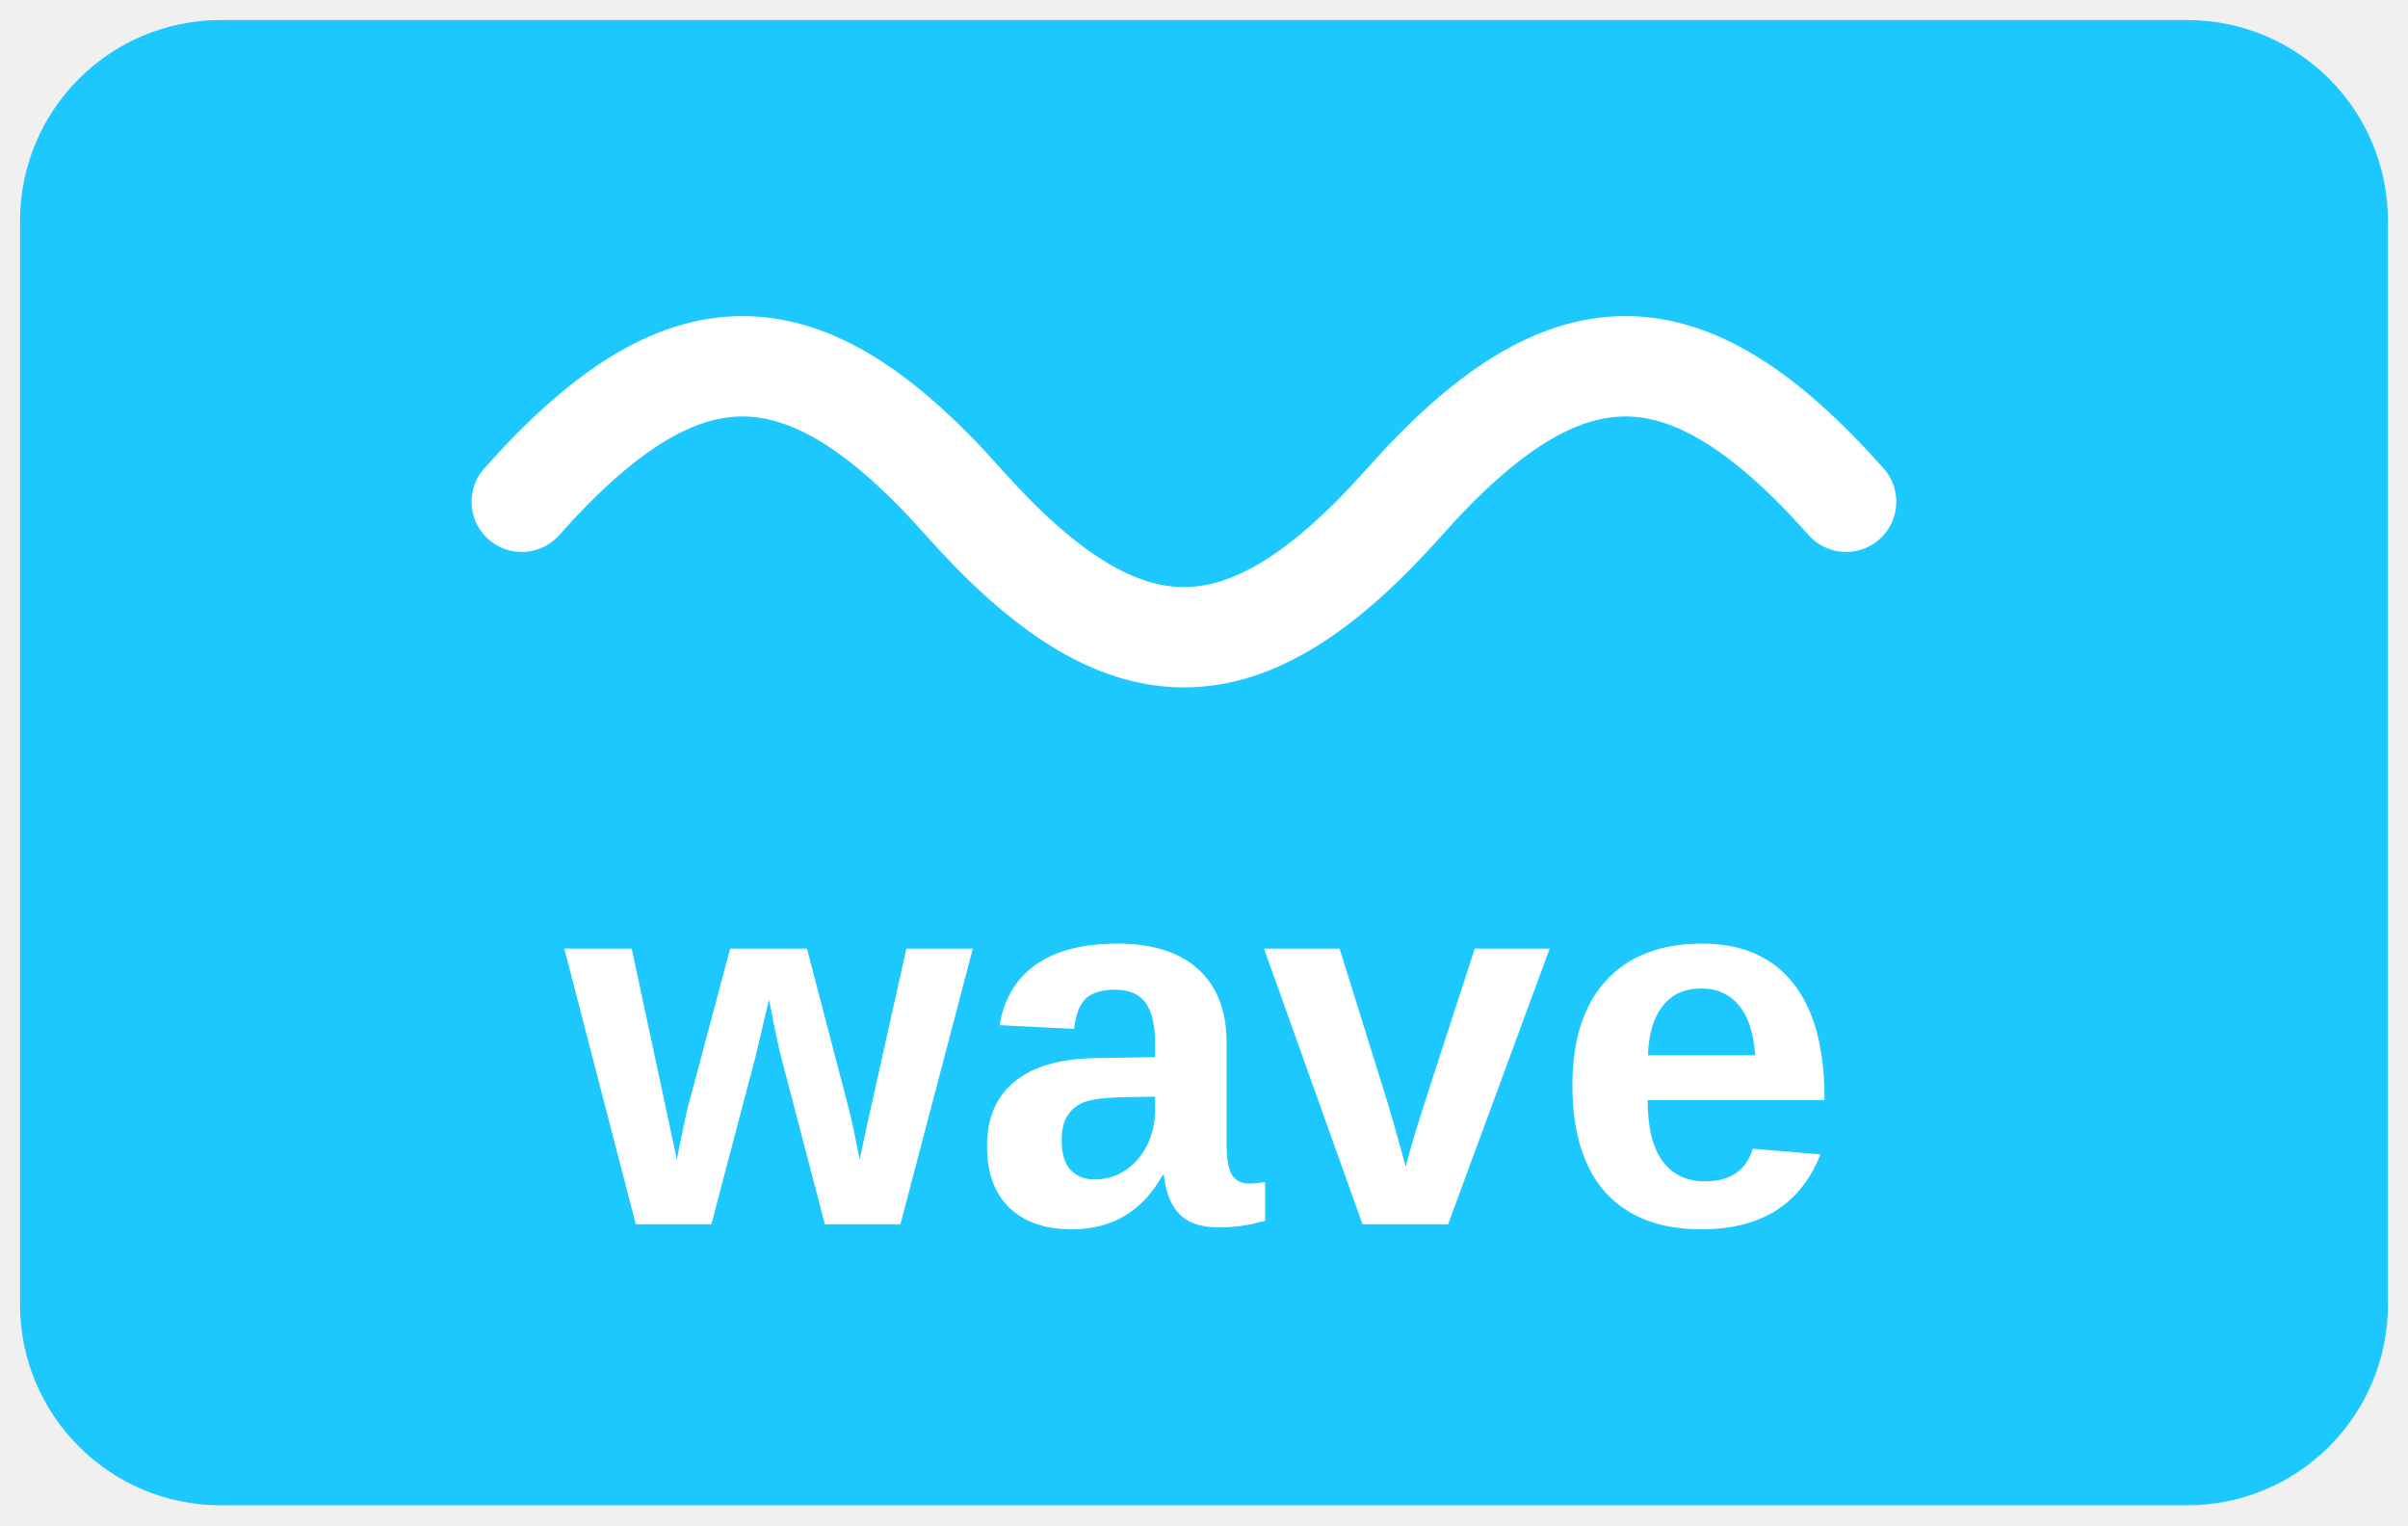
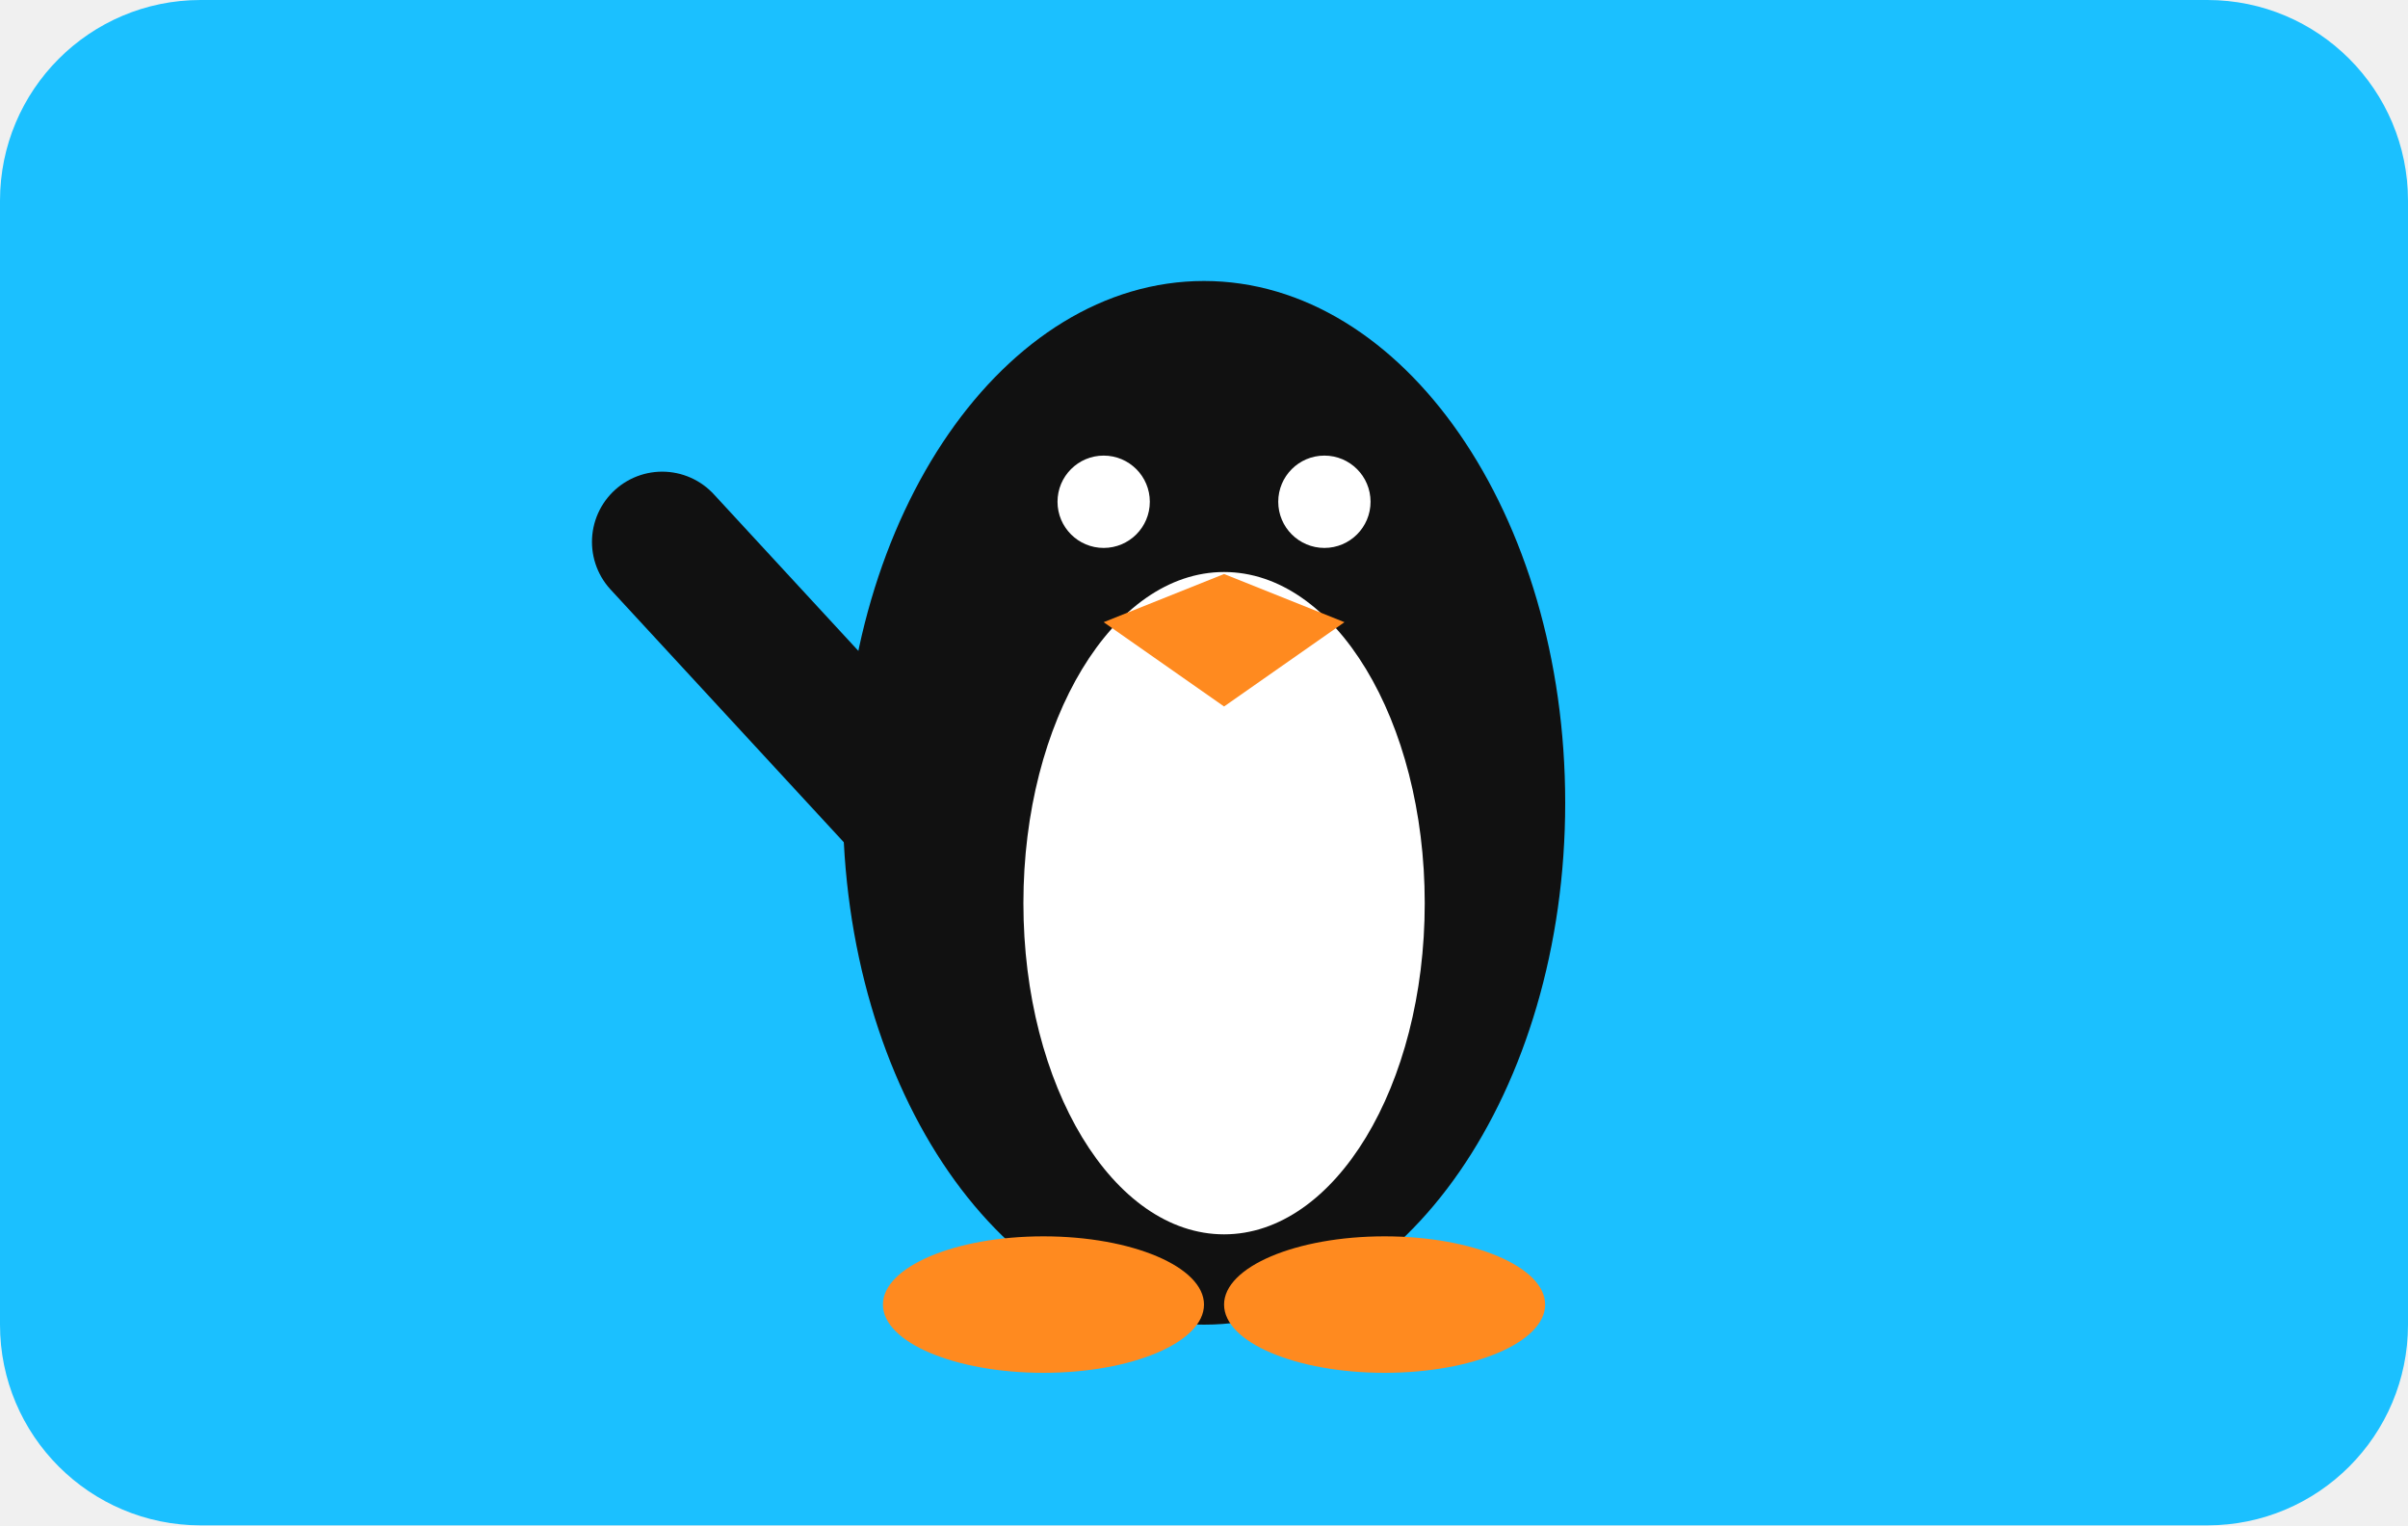
<svg xmlns="http://www.w3.org/2000/svg" viewBox="0 0 120 76" role="img" aria-label="Wave">
-   <rect x="1" y="1" width="118" height="74" rx="10" fill="#1DC8FF" />
-   <path d="M26 25c8-9 14-9 22 0s14 9 22 0 14-9 22 0" fill="none" stroke="#fff" stroke-width="5" stroke-linecap="round" />
-   <text x="60" y="61" text-anchor="middle" font-family="Arial, Helvetica, sans-serif" font-size="26" font-weight="800" fill="#fff">wave</text>
+   <rect width="120" height="76" rx="10" fill="#1BC0FF" />
+   <g transform="translate(60 38)">
+     <path d="M-15 2L-27 -11" stroke="#111" stroke-width="7" stroke-linecap="round" />
+     <ellipse cx="0" cy="2" rx="18" ry="26" fill="#111" />
+     <ellipse cx="1" cy="7" rx="10" ry="16.5" fill="#fff" />
+     <circle cx="-5" cy="-13" r="2.3" fill="#fff" />
+     <circle cx="6" cy="-13" r="2.3" fill="#fff" />
+     <path d="M-5 -7l6-2.4 6 2.4-6 4.2z" fill="#FF8A1F" />
+     <ellipse cx="-8" cy="27" rx="8" ry="3.4" fill="#FF8A1F" />
+     <ellipse cx="9" cy="27" rx="8" ry="3.4" fill="#FF8A1F" />
+   </g>
</svg>
